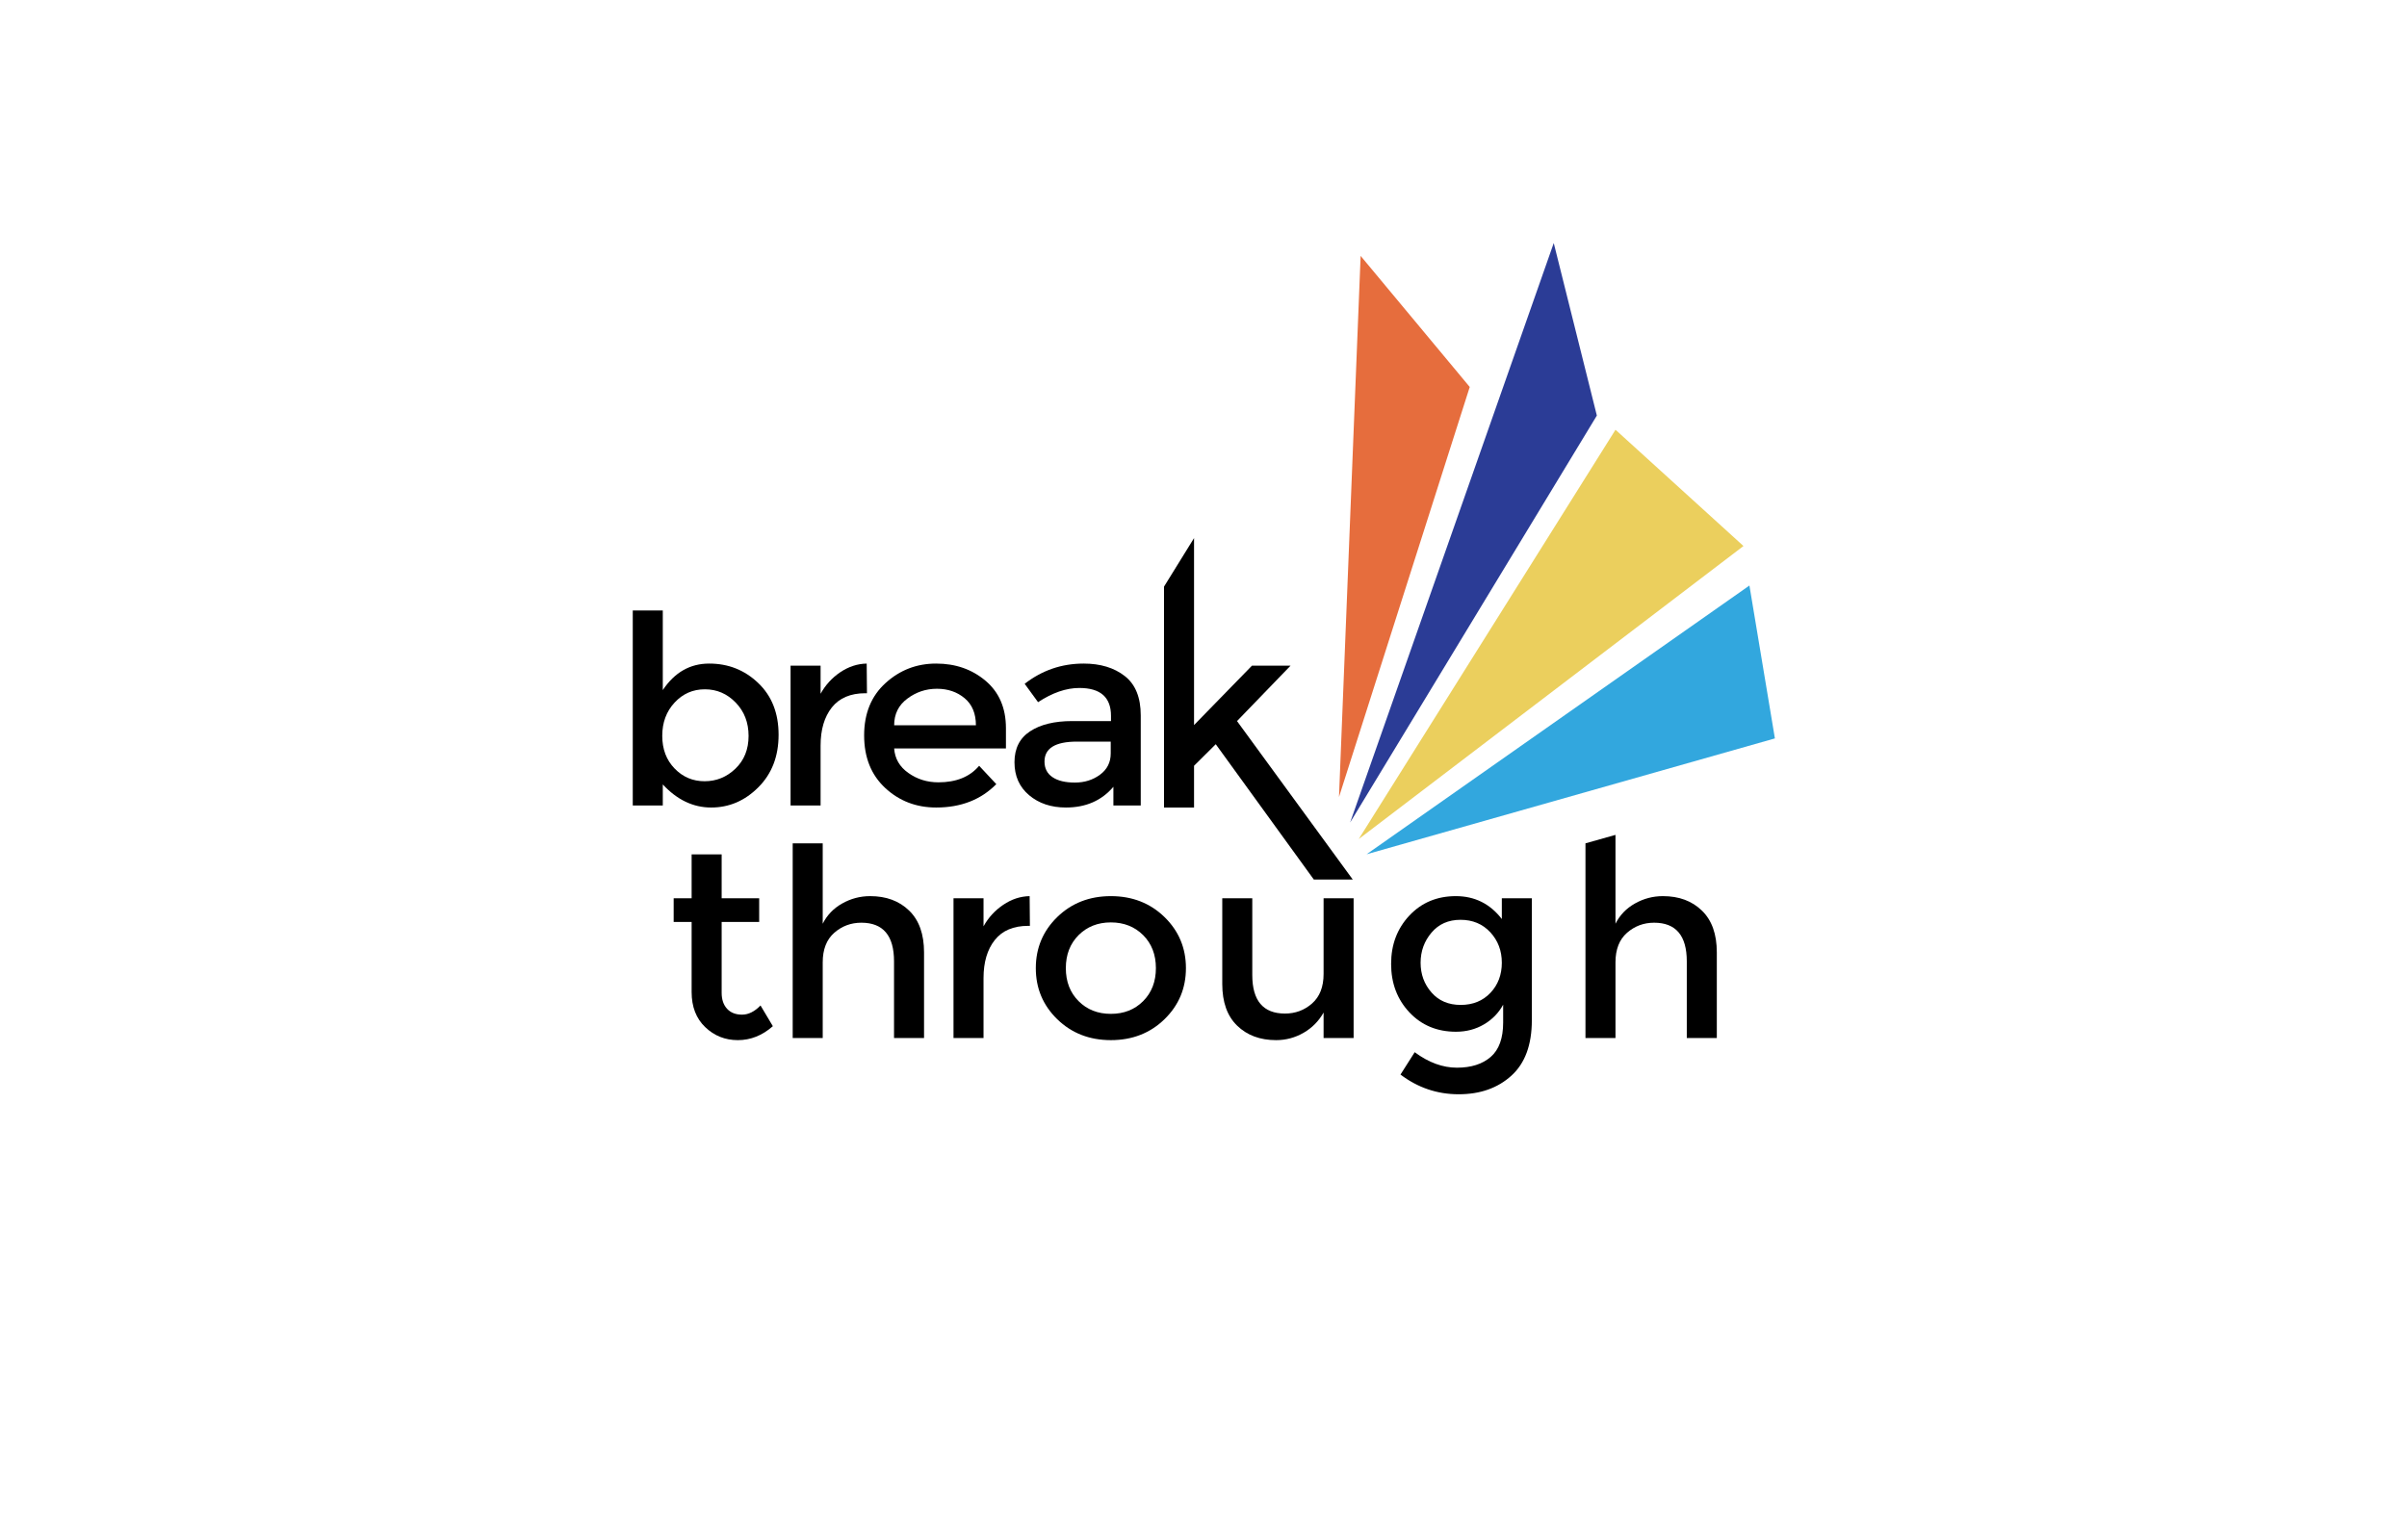
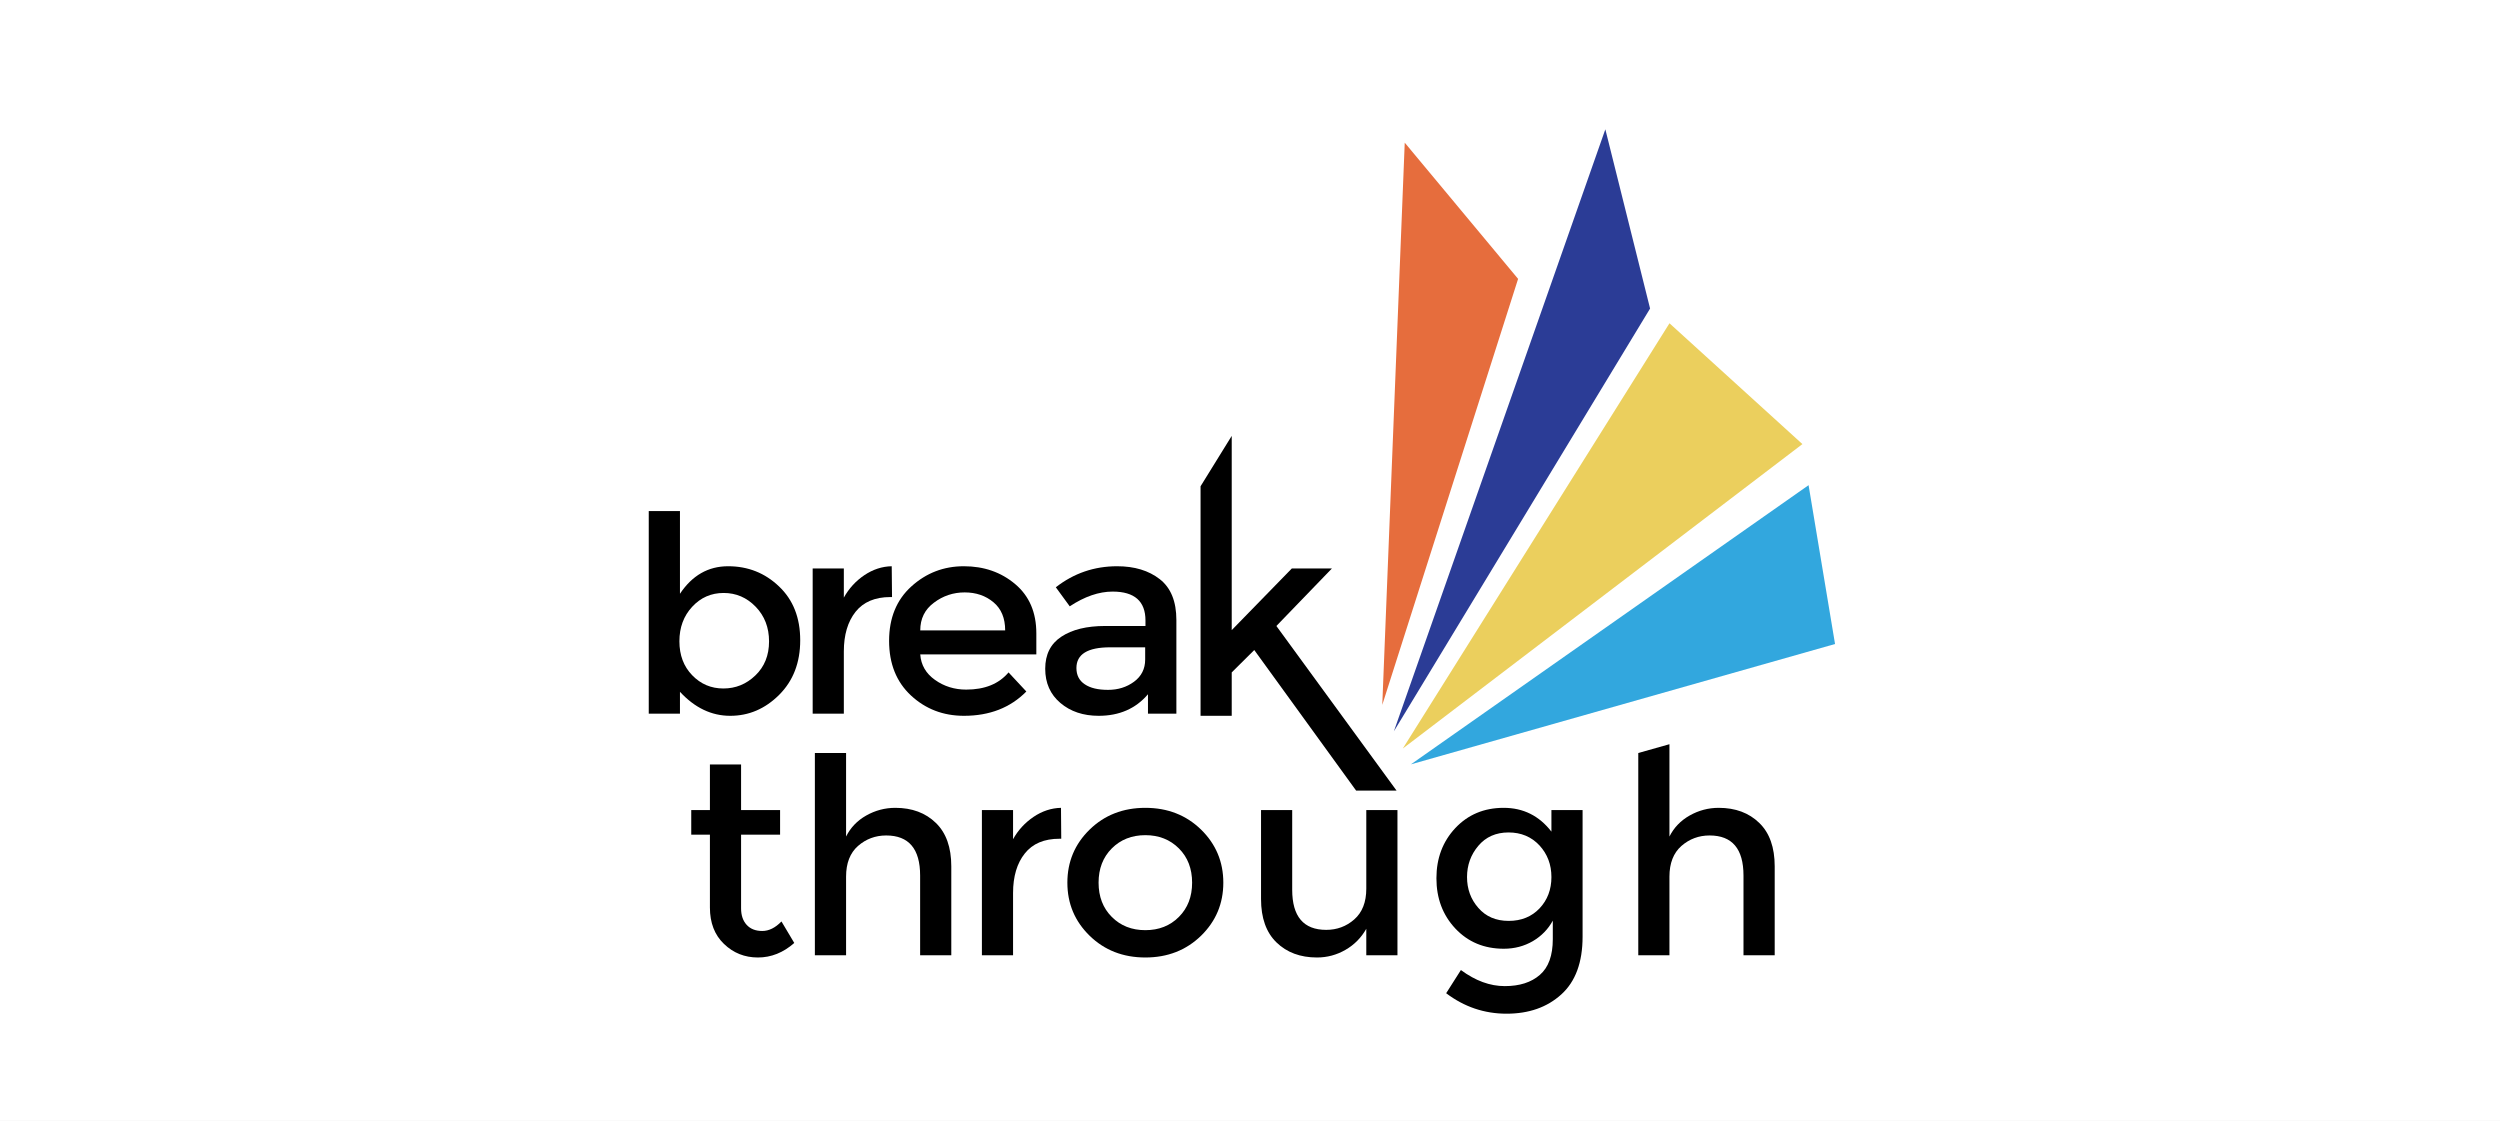
- <svg xmlns="http://www.w3.org/2000/svg" width="1000px" height="640px" viewBox="0 0 1000 640" version="1.1">
+ <svg xmlns="http://www.w3.org/2000/svg" width="58px" height="26px" viewBox="0 0 58 26" version="1.1">
  <defs />
  <g id="Page-1" stroke="none" stroke-width="1" fill="none" fill-rule="evenodd">
-     <g id="darklogo">
-       <rect id="Rectangle" fill="#FFFFFF" x="0" y="0" width="1000" height="640" />
-       <g transform="translate(262, 101)">
-         <g id="feathers" transform="translate(291.9116, 0)">
-           <polyline id="Fill-21" fill="#32A7DE" points="13.835 254.022 183.479 205.873 172.894 142.336 13.835 254.022" />
-           <polyline id="Fill-22" fill="#EBCF5D" points="10.578 247.696 170.425 125.919 117.256 77.595 10.578 247.696" />
-           <polyline id="Fill-23" fill="#2B3C96" points="7.016 240.792 109.508 71.695 91.601 0 7.016 240.792" />
-           <polyline id="Fill-24" fill="#E66D3D" points="2.379 230.224 11.369 5.347 56.7 59.821 2.379 230.224" />
+     <g id="darklogo58x26">
+       <rect id="Rectangle" fill="#FFFFFF" x="0" y="0" width="58" height="26" />
+       <g id="darklogo" transform="translate(15, 3)">
+         <g id="feathers" transform="translate(16.93088, 0)">
+           <polyline id="Fill-21" fill="#32A7DE" points="0.802 14.733 10.642 11.941 10.028 8.256 0.802 14.733" />
+           <polyline id="Fill-22" fill="#EBCF5D" points="0.614 14.366 9.885 7.303 6.801 4.5 0.614 14.366" />
+           <polyline id="Fill-23" fill="#2B3C96" points="0.407 13.966 6.351 4.158 5.313 0 0.407 13.966" />
+           <polyline id="Fill-24" fill="#E66D3D" points="0.138 13.353 0.659 0.31 3.289 3.47 0.138 13.353" />
        </g>
-         <g id="breakthrough-b" transform="translate(0, 120.4965)" fill="#000000">
-           <path d="M409.16,178.435 L409.16,209.89 L396.69,209.89 L396.69,128.981 L409.16,125.467 L409.16,162.394 C410.942,158.829 413.634,156.018 417.234,153.984 C420.837,151.951 424.714,150.922 428.875,150.922 C435.555,150.922 440.958,152.93 445.078,156.947 C449.201,160.938 451.26,166.737 451.26,174.293 L451.26,209.89 L438.784,209.89 L438.784,178.008 C438.784,167.314 434.257,161.967 425.2,161.967 C420.893,161.967 417.142,163.373 413.951,166.16 C410.756,168.971 409.16,173.063 409.16,178.435" id="Fill-26" />
-           <path d="M374.413,151.8 L374.413,202.459 C374.413,212.727 371.57,220.433 365.893,225.554 C360.214,230.701 352.916,233.261 344.008,233.261 C335.097,233.261 327.041,230.525 319.838,225.077 L325.745,215.789 C331.537,220.082 337.381,222.216 343.286,222.216 C349.185,222.216 353.861,220.735 357.318,217.747 C360.77,214.76 362.493,209.99 362.493,203.438 L362.493,196.033 C360.639,199.447 357.986,202.183 354.532,204.216 C351.075,206.25 347.201,207.279 342.894,207.279 C335.022,207.279 328.562,204.568 323.515,199.196 C318.465,193.799 315.943,187.096 315.943,179.088 C315.943,171.08 318.465,164.402 323.515,159.005 C328.562,153.633 335.002,150.922 342.837,150.922 C350.668,150.922 357.039,154.085 361.94,160.436 L361.94,151.8 L374.413,151.8 Z M328.196,178.611 C328.196,183.381 329.696,187.498 332.705,190.937 C335.711,194.401 339.76,196.133 344.842,196.133 C349.928,196.133 354.048,194.451 357.208,191.112 C360.36,187.774 361.94,183.581 361.94,178.611 C361.94,173.615 360.342,169.398 357.151,165.934 C353.953,162.495 349.836,160.762 344.786,160.762 C339.737,160.762 335.711,162.545 332.705,166.109 C329.696,169.674 328.196,173.841 328.196,178.611 Z" id="Fill-36" />
-           <path d="M287.891,183.255 L287.891,151.8 L300.367,151.8 L300.367,209.89 L287.891,209.89 L287.891,199.296 C285.884,202.861 283.118,205.672 279.592,207.706 C276.069,209.739 272.261,210.768 268.177,210.768 C261.497,210.768 256.094,208.76 251.974,204.744 C247.853,200.752 245.795,194.978 245.795,187.397 L245.795,151.8 L258.265,151.8 L258.265,183.682 C258.265,194.376 262.795,199.723 271.854,199.723 C276.159,199.723 279.91,198.342 283.103,195.531 C286.294,192.719 287.891,188.627 287.891,183.255" id="Fill-35" />
-           <path d="M221.789,202.083 C215.851,207.856 208.425,210.768 199.516,210.768 C190.608,210.768 183.18,207.856 177.242,202.083 C171.301,196.284 168.333,189.23 168.333,180.845 C168.333,172.486 171.301,165.407 177.242,159.608 C183.18,153.834 190.608,150.922 199.516,150.922 C208.425,150.922 215.851,153.834 221.789,159.608 C227.732,165.407 230.7,172.486 230.7,180.845 C230.7,189.23 227.732,196.284 221.789,202.083 M186.096,194.552 C189.625,198.091 194.098,199.848 199.516,199.848 C204.935,199.848 209.408,198.091 212.937,194.552 C216.463,191.012 218.224,186.443 218.224,180.845 C218.224,175.247 216.463,170.678 212.937,167.139 C209.408,163.624 204.935,161.842 199.516,161.842 C194.098,161.842 189.625,163.624 186.096,167.139 C182.57,170.678 180.806,175.247 180.806,180.845 C180.806,186.443 182.57,191.012 186.096,194.552" id="Fill-34" />
-           <path d="M165.212,163.273 C159.046,163.273 154.406,165.231 151.29,169.172 C148.171,173.088 146.611,178.385 146.611,184.987 L146.611,209.89 L134.139,209.89 L134.139,151.8 L146.611,151.8 L146.611,163.474 C148.619,159.834 151.346,156.871 154.798,154.537 C158.249,152.202 161.906,150.997 165.767,150.922 L165.878,163.273 L165.212,163.273" id="Fill-25" />
-           <path d="M79.802,178.435 L79.802,209.89 L67.329,209.89 L67.329,128.981 L79.802,128.981 L79.802,162.394 C81.584,158.829 84.275,156.018 87.876,153.984 C91.478,151.951 95.355,150.922 99.516,150.922 C106.197,150.922 111.6,152.93 115.72,156.947 C119.843,160.938 121.899,166.737 121.899,174.293 L121.899,209.89 L109.428,209.89 L109.428,178.008 C109.428,167.314 104.896,161.967 95.842,161.967 C91.532,161.967 87.783,163.373 84.593,166.16 C81.397,168.971 79.802,173.063 79.802,178.435" id="Fill-33" />
-           <path d="M37.815,161.641 L37.815,191.112 C37.815,193.874 38.555,196.083 40.041,197.715 C41.526,199.346 43.605,200.175 46.281,200.175 C48.952,200.175 51.51,198.895 53.96,196.359 L59.087,204.97 C54.703,208.836 49.861,210.768 44.55,210.768 C39.244,210.768 34.714,208.961 30.966,205.346 C27.212,201.756 25.34,196.886 25.34,190.786 L25.34,161.641 L17.878,161.641 L17.878,151.8 L25.34,151.8 L25.34,133.575 L37.815,133.575 L37.815,151.8 L53.407,151.8 L53.407,161.641 L37.815,161.641" id="Fill-32" />
-           <polyline id="Fill-31" points="234.07 114.095 221.597 114.095 221.597 22.292 234.07 2.134 234.07 79.829 258.127 55.152 274.161 55.152 251.925 78.172 300.003 144.018 283.828 144.018 243.091 87.787 234.07 96.749 234.07 114.095" />
-           <path d="M211.928,113.242 L200.566,113.242 L200.566,105.485 C195.668,111.233 189.095,114.095 180.855,114.095 C174.691,114.095 169.588,112.388 165.542,108.974 C161.494,105.56 159.471,100.991 159.471,95.268 C159.471,89.569 161.624,85.276 165.931,82.44 C170.236,79.603 176.066,78.172 183.418,78.172 L199.565,78.172 L199.565,75.988 C199.565,68.281 195.184,64.415 186.424,64.415 C180.929,64.415 175.211,66.399 169.27,70.315 L163.706,62.683 C170.901,57.085 179.072,54.274 188.206,54.274 C195.184,54.274 200.881,56.006 205.304,59.47 C209.718,62.909 211.928,68.357 211.928,75.787 L211.928,113.242 Z M199.455,91.602 L199.455,86.707 L185.423,86.707 C176.435,86.707 171.944,89.469 171.944,94.991 C171.944,97.828 173.06,100.012 175.288,101.493 C177.513,102.999 180.611,103.727 184.585,103.727 C188.557,103.727 192.029,102.648 194.997,100.464 C197.967,98.28 199.455,95.318 199.455,91.602 Z" id="Fill-30" />
-           <path d="M155.922,89.544 L109.482,89.544 C109.779,93.761 111.746,97.175 115.384,99.736 C119.021,102.322 123.179,103.627 127.86,103.627 C135.283,103.627 140.924,101.343 144.786,96.749 L151.917,104.38 C145.528,110.857 137.214,114.095 126.966,114.095 C118.652,114.095 111.582,111.384 105.751,105.962 C99.923,100.539 97.009,93.259 97.009,84.122 C97.009,75.009 99.977,67.729 105.918,62.357 C111.856,56.96 118.857,54.274 126.912,54.274 C134.966,54.274 141.818,56.658 147.459,61.428 C153.1,66.198 155.922,72.75 155.922,81.134 L155.922,89.544 Z M109.482,79.929 L143.449,79.929 C143.449,75.059 141.892,71.294 138.773,68.683 C135.657,66.072 131.813,64.742 127.245,64.742 C122.682,64.742 118.578,66.122 114.941,68.859 C111.3,71.57 109.482,75.26 109.482,79.929 Z" id="Fill-29" />
-           <path d="M97.519,66.599 C91.356,66.599 86.716,68.583 83.597,72.499 C80.481,76.44 78.919,81.712 78.919,88.339 L78.919,113.242 L66.448,113.242 L66.448,55.152 L78.919,55.152 L78.919,66.825 C80.926,63.185 83.653,60.198 87.105,57.863 C90.559,55.554 94.213,54.349 98.075,54.274 L98.185,66.599 L97.519,66.599" id="Fill-28" />
-           <path d="M32.625,54.274 C40.571,54.274 47.364,56.96 53.008,62.357 C58.649,67.729 61.47,74.909 61.47,83.871 C61.47,92.807 58.667,100.087 53.061,105.685 C47.456,111.309 40.921,114.095 33.462,114.095 C25.998,114.095 19.297,110.907 13.359,104.506 L13.359,113.242 L0.886,113.242 L0.886,32.208 L13.359,32.208 L13.359,65.294 C18.26,57.939 24.682,54.274 32.625,54.274 M13.136,84.297 C13.136,89.82 14.844,94.364 18.26,97.878 C21.673,101.418 25.832,103.175 30.733,103.175 C35.634,103.175 39.902,101.443 43.541,97.954 C47.177,94.464 48.998,89.921 48.998,84.348 C48.998,78.775 47.215,74.156 43.651,70.49 C40.089,66.8 35.818,64.968 30.845,64.968 C25.867,64.968 21.673,66.8 18.26,70.49 C14.844,74.156 13.136,78.775 13.136,84.297" id="Fill-27" />
+         <g id="breakthrough-b" transform="translate(0, 6.988797)" fill="#000000">
+           <path d="M23.731,10.349 L23.731,12.174 L23.008,12.174 L23.008,7.481 L23.731,7.277 L23.731,9.419 C23.835,9.212 23.991,9.049 24.2,8.931 C24.409,8.813 24.633,8.753 24.875,8.753 C25.262,8.753 25.576,8.87 25.815,9.103 C26.054,9.334 26.173,9.671 26.173,10.109 L26.173,12.174 L25.449,12.174 L25.449,10.324 C25.449,9.704 25.187,9.394 24.662,9.394 C24.412,9.394 24.194,9.476 24.009,9.637 C23.824,9.8 23.731,10.038 23.731,10.349" id="Fill-26" />
+           <path d="M21.716,8.804 L21.716,11.743 C21.716,12.338 21.551,12.785 21.222,13.082 C20.892,13.381 20.469,13.529 19.952,13.529 C19.436,13.529 18.968,13.37 18.551,13.054 L18.893,12.516 C19.229,12.765 19.568,12.889 19.911,12.889 C20.253,12.889 20.524,12.803 20.724,12.629 C20.925,12.456 21.025,12.179 21.025,11.799 L21.025,11.37 C20.917,11.568 20.763,11.727 20.563,11.845 C20.362,11.962 20.138,12.022 19.888,12.022 C19.431,12.022 19.057,11.865 18.764,11.553 C18.471,11.24 18.325,10.852 18.325,10.387 C18.325,9.923 18.471,9.535 18.764,9.222 C19.057,8.911 19.43,8.753 19.885,8.753 C20.339,8.753 20.708,8.937 20.993,9.305 L20.993,8.804 L21.716,8.804 Z M19.035,10.359 C19.035,10.636 19.122,10.875 19.297,11.074 C19.471,11.275 19.706,11.376 20.001,11.376 C20.296,11.376 20.535,11.278 20.718,11.085 C20.901,10.891 20.993,10.648 20.993,10.359 C20.993,10.07 20.9,9.825 20.715,9.624 C20.529,9.425 20.29,9.324 19.998,9.324 C19.705,9.324 19.471,9.428 19.297,9.634 C19.122,9.841 19.035,10.083 19.035,10.359 Z" id="Fill-36" />
+           <path d="M16.698,10.629 L16.698,8.804 L17.421,8.804 L17.421,12.174 L16.698,12.174 L16.698,11.559 C16.581,11.766 16.421,11.929 16.216,12.047 C16.012,12.165 15.791,12.225 15.554,12.225 C15.167,12.225 14.853,12.108 14.614,11.875 C14.376,11.644 14.256,11.309 14.256,10.869 L14.256,8.804 L14.979,8.804 L14.979,10.654 C14.979,11.274 15.242,11.584 15.768,11.584 C16.017,11.584 16.235,11.504 16.42,11.341 C16.605,11.178 16.698,10.94 16.698,10.629" id="Fill-35" />
+           <path d="M12.864,11.721 C12.519,12.056 12.089,12.225 11.572,12.225 C11.055,12.225 10.624,12.056 10.28,11.721 C9.935,11.384 9.763,10.975 9.763,10.489 C9.763,10.004 9.935,9.594 10.28,9.257 C10.624,8.922 11.055,8.753 11.572,8.753 C12.089,8.753 12.519,8.922 12.864,9.257 C13.208,9.594 13.381,10.004 13.381,10.489 C13.381,10.975 13.208,11.384 12.864,11.721 M10.794,11.284 C10.998,11.489 11.258,11.591 11.572,11.591 C11.886,11.591 12.146,11.489 12.35,11.284 C12.555,11.079 12.657,10.814 12.657,10.489 C12.657,10.164 12.555,9.899 12.35,9.694 C12.146,9.49 11.886,9.387 11.572,9.387 C11.258,9.387 10.998,9.49 10.794,9.694 C10.589,9.899 10.487,10.164 10.487,10.489 C10.487,10.814 10.589,11.079 10.794,11.284" id="Fill-34" />
+           <path d="M9.582,9.47 C9.225,9.47 8.956,9.583 8.775,9.812 C8.594,10.039 8.503,10.346 8.503,10.729 L8.503,12.174 L7.78,12.174 L7.78,8.804 L8.503,8.804 L8.503,9.481 C8.62,9.27 8.778,9.099 8.978,8.963 C9.178,8.828 9.391,8.758 9.615,8.753 L9.621,9.47 L9.582,9.47" id="Fill-25" />
+           <path d="M4.629,10.349 L4.629,12.174 L3.905,12.174 L3.905,7.481 L4.629,7.481 L4.629,9.419 C4.732,9.212 4.888,9.049 5.097,8.931 C5.306,8.813 5.531,8.753 5.772,8.753 C6.159,8.753 6.473,8.87 6.712,9.103 C6.951,9.334 7.07,9.671 7.07,10.109 L7.07,12.174 L6.347,12.174 L6.347,10.324 C6.347,9.704 6.084,9.394 5.559,9.394 C5.309,9.394 5.091,9.476 4.906,9.637 C4.721,9.8 4.629,10.038 4.629,10.349" id="Fill-33" />
+           <path d="M2.193,9.375 L2.193,11.085 C2.193,11.245 2.236,11.373 2.322,11.467 C2.408,11.562 2.529,11.61 2.684,11.61 C2.839,11.61 2.988,11.536 3.13,11.389 L3.427,11.888 C3.173,12.112 2.892,12.225 2.584,12.225 C2.276,12.225 2.013,12.12 1.796,11.91 C1.578,11.702 1.47,11.419 1.47,11.066 L1.47,9.375 L1.037,9.375 L1.037,8.804 L1.47,8.804 L1.47,7.747 L2.193,7.747 L2.193,8.804 L3.098,8.804 L3.098,9.375 L2.193,9.375" id="Fill-32" />
+           <polyline id="Fill-31" points="13.576 6.618 12.853 6.618 12.853 1.293 13.576 0.124 13.576 4.63 14.971 3.199 15.901 3.199 14.612 4.534 17.4 8.353 16.462 8.353 14.099 5.092 13.576 5.611 13.576 6.618" />
+           <path d="M12.292,6.568 L11.633,6.568 L11.633,6.118 C11.349,6.452 10.967,6.618 10.49,6.618 C10.132,6.618 9.836,6.519 9.601,6.32 C9.367,6.122 9.249,5.857 9.249,5.526 C9.249,5.195 9.374,4.946 9.624,4.782 C9.874,4.617 10.212,4.534 10.638,4.534 L11.575,4.534 L11.575,4.407 C11.575,3.96 11.321,3.736 10.813,3.736 C10.494,3.736 10.162,3.851 9.818,4.078 L9.495,3.636 C9.912,3.311 10.386,3.148 10.916,3.148 C11.321,3.148 11.651,3.248 11.908,3.449 C12.164,3.649 12.292,3.965 12.292,4.396 L12.292,6.568 Z M11.568,5.313 L11.568,5.029 L10.755,5.029 C10.233,5.029 9.973,5.189 9.973,5.51 C9.973,5.674 10.037,5.801 10.167,5.887 C10.296,5.974 10.475,6.016 10.706,6.016 C10.936,6.016 11.138,5.954 11.31,5.827 C11.482,5.7 11.568,5.528 11.568,5.313 Z" id="Fill-30" />
+           <path d="M9.043,5.194 L6.35,5.194 C6.367,5.438 6.481,5.636 6.692,5.785 C6.903,5.935 7.144,6.01 7.416,6.01 C7.846,6.01 8.174,5.878 8.398,5.611 L8.811,6.054 C8.441,6.43 7.958,6.618 7.364,6.618 C6.882,6.618 6.472,6.46 6.134,6.146 C5.796,5.831 5.627,5.409 5.627,4.879 C5.627,4.351 5.799,3.928 6.143,3.617 C6.488,3.304 6.894,3.148 7.361,3.148 C7.828,3.148 8.225,3.286 8.553,3.563 C8.88,3.839 9.043,4.219 9.043,4.706 L9.043,5.194 Z M6.35,4.636 L8.32,4.636 C8.32,4.353 8.23,4.135 8.049,3.984 C7.868,3.832 7.645,3.755 7.38,3.755 C7.116,3.755 6.877,3.835 6.667,3.994 C6.455,4.151 6.35,4.365 6.35,4.636 Z" id="Fill-29" />
+           <path d="M5.656,3.863 C5.299,3.863 5.03,3.978 4.849,4.205 C4.668,4.434 4.577,4.739 4.577,5.124 L4.577,6.568 L3.854,6.568 L3.854,3.199 L4.577,3.199 L4.577,3.876 C4.694,3.665 4.852,3.491 5.052,3.356 C5.252,3.222 5.464,3.152 5.688,3.148 L5.695,3.863 L5.656,3.863" id="Fill-28" />
+           <path d="M1.892,3.148 C2.353,3.148 2.747,3.304 3.074,3.617 C3.402,3.928 3.565,4.345 3.565,4.864 C3.565,5.383 3.403,5.805 3.078,6.13 C2.752,6.456 2.373,6.618 1.941,6.618 C1.508,6.618 1.119,6.433 0.775,6.061 L0.775,6.568 L0.051,6.568 L0.051,1.868 L0.775,1.868 L0.775,3.787 C1.059,3.36 1.432,3.148 1.892,3.148 M0.762,4.889 C0.762,5.21 0.861,5.473 1.059,5.677 C1.257,5.882 1.498,5.984 1.782,5.984 C2.067,5.984 2.314,5.884 2.525,5.681 C2.736,5.479 2.842,5.215 2.842,4.892 C2.842,4.569 2.738,4.301 2.532,4.088 C2.325,3.874 2.077,3.768 1.789,3.768 C1.5,3.768 1.257,3.874 1.059,4.088 C0.861,4.301 0.762,4.569 0.762,4.889" id="Fill-27" />
        </g>
      </g>
    </g>
  </g>
</svg>
